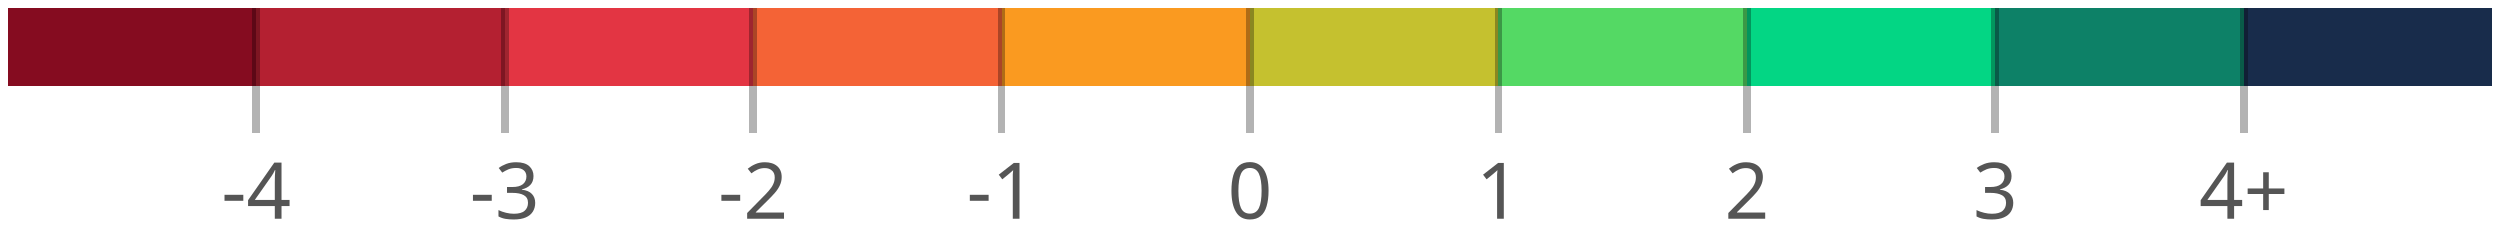
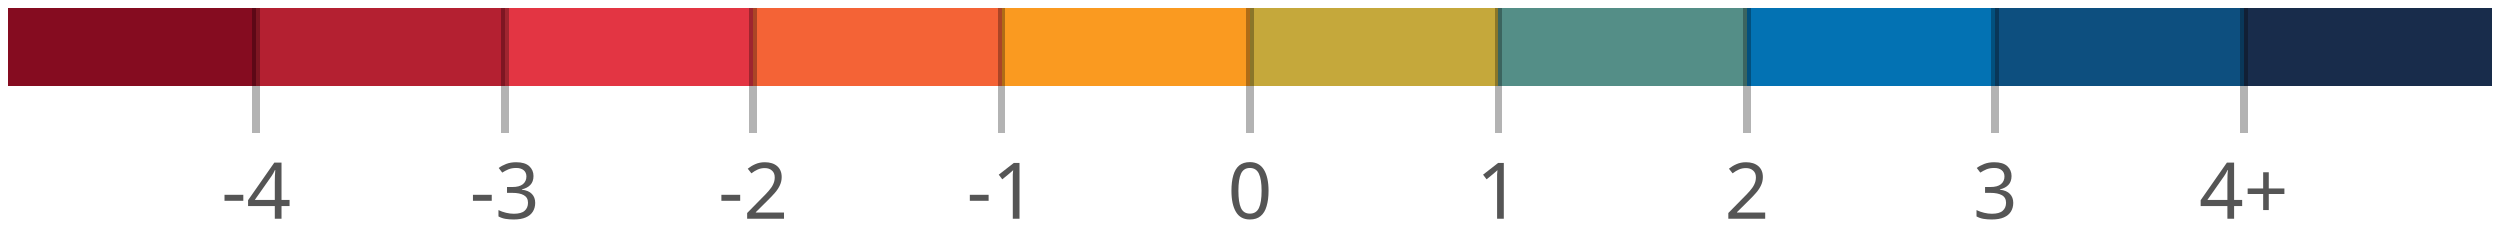
<svg xmlns="http://www.w3.org/2000/svg" version="1.2" baseProfile="tiny" width="320" height="29" viewBox="0 0 320 29" stroke-linecap="butt" stroke-linejoin="round">
  <style>
  path {shape-rendering: crispEdges;}
</style>
  <g id="layer1">
    <path d="M 1 11 1 1.01 32.8 1.01 32.8 11 1 11 Z" fill="#850C20" />
    <path d="M 32.8 11 32.8 1.01 64.6 1.01 64.6 11 32.8 11 Z" fill="rgb(180, 32, 49)" />
    <path d="M 64.6 11 64.6 1.01 96.4 1.01 96.4 11 64.6 11 Z" fill="rgb(227, 53, 67)" />
    <path d="M 96.4 11 96.4 1.01 128.2 1.01 128.2 11 96.4 11 Z" fill="rgb(244, 99, 54)" />
    <path d="M 128.2 11 128.2 1.01 160 1.01 160 11 128.2 11 Z" fill="rgb(250, 154, 32)" />
-     <path d="M 160 11 160 1.01 191.8 1.01 191.8 11 160 11 Z" fill="rgb(197, 193, 47)" />
-     <path d="M 191.8 11 191.8 1.01 223.6 1.01 223.6 11 191.8 11 Z" fill="rgb(84, 217, 100)" />
-     <path d="M 223.6 11 223.6 1.01 255.4 1.01 255.4 11 223.6 11 Z" fill="rgb(3, 214, 132)" />
-     <path d="M 255.4 11 255.4 1.01 287.2 1.01 287.2 11 255.4 11 Z" fill="rgb(13, 129, 103)" />
+     <path d="M 160 11 160 1.01 191.8 1.01 191.8 11 160 11 Z" fill="rgb(197, 168, 59)" />
+     <path d="M 191.8 11 191.8 1.01 223.6 1.01 223.6 11 191.8 11 Z" fill="rgb(84, 142, 135)" />
+     <path d="M 223.6 11 223.6 1.01 255.4 1.01 255.4 11 223.6 11 Z" fill="rgb(3, 114, 179)" />
+     <path d="M 255.4 11 255.4 1.01 287.2 1.01 287.2 11 255.4 11 Z" fill="rgb(13, 79, 127)" />
    <path d="M 287.2 11 287.2 1.01 319 1.01 319 11 287.2 11 Z" fill="#182C4B" />
  </g>
  <g id="layer2" fill="none" stroke="black" stroke-width="1">
    <path d="M 32.8 1.01 32.8 17" stroke="rgba(0,0,0,0.3)" />
    <path d="M 64.6 1.01 64.6 17" stroke="rgba(0,0,0,0.3)" />
    <path d="M 96.4 1.01 96.4 17" stroke="rgba(0,0,0,0.3)" />
    <path d="M 128.2 1.01 128.2 17" stroke="rgba(0,0,0,0.3)" />
    <path d="M 160 1.01 160 17" stroke="rgba(0,0,0,0.3)" />
    <path d="M 191.8 1.01 191.8 17" stroke="rgba(0,0,0,0.3)" />
    <path d="M 223.6 1.01 223.6 17" stroke="rgba(0,0,0,0.3)" />
    <path d="M 255.4 1.01 255.4 17" stroke="rgba(0,0,0,0.3)" />
    <path d="M 287.2 1.01 287.2 17" stroke="rgba(0,0,0,0.3)" />
  </g>
  <g id="layer3" font-family="sans-serif" font-size="12" text-anchor="middle">
    <text y="0" x="0" font-family="sans-serif" font-size="10" text-anchor="middle" fill="#555" transform="translate(32.8 28)">-4</text>
    <text y="0" x="0" font-family="sans-serif" font-size="10" text-anchor="middle" fill="#555" transform="translate(64.6 28)">-3</text>
    <text y="0" x="0" font-family="sans-serif" font-size="10" text-anchor="middle" fill="#555" transform="translate(96.4 28)">-2</text>
    <text y="0" x="0" font-family="sans-serif" font-size="10" text-anchor="middle" fill="#555" transform="translate(128.2 28)">-1</text>
    <text y="0" x="0" font-family="sans-serif" font-size="10" text-anchor="middle" fill="#555" transform="translate(160 28)">0</text>
    <text y="0" x="0" font-family="sans-serif" font-size="10" text-anchor="middle" fill="#555" transform="translate(191.8 28)">1</text>
    <text y="0" x="0" font-family="sans-serif" font-size="10" text-anchor="middle" fill="#555" transform="translate(223.6 28)">2</text>
    <text y="0" x="0" font-family="sans-serif" font-size="10" text-anchor="middle" fill="#555" transform="translate(255.4 28)">3</text>
    <text y="0" x="0" font-family="sans-serif" font-size="10" text-anchor="middle" fill="#555" transform="translate(287.2 28)">4+</text>
  </g>
+   <style media="screen,print">
+ .g-Shadow p { text-shadow: 1px 1px 0px rgba(254, 254, 254, .15); }
+ .g-text-shadow { text-shadow: 1px 1px 1px rgba(254,254,254,1), -1px 1px 1px rgba(254,254,254,1), 1px -1px 1px rgba(254,254,254,1), -1px -1px 1px rgba(254,254,254,1); }
+ </style>
</svg>
